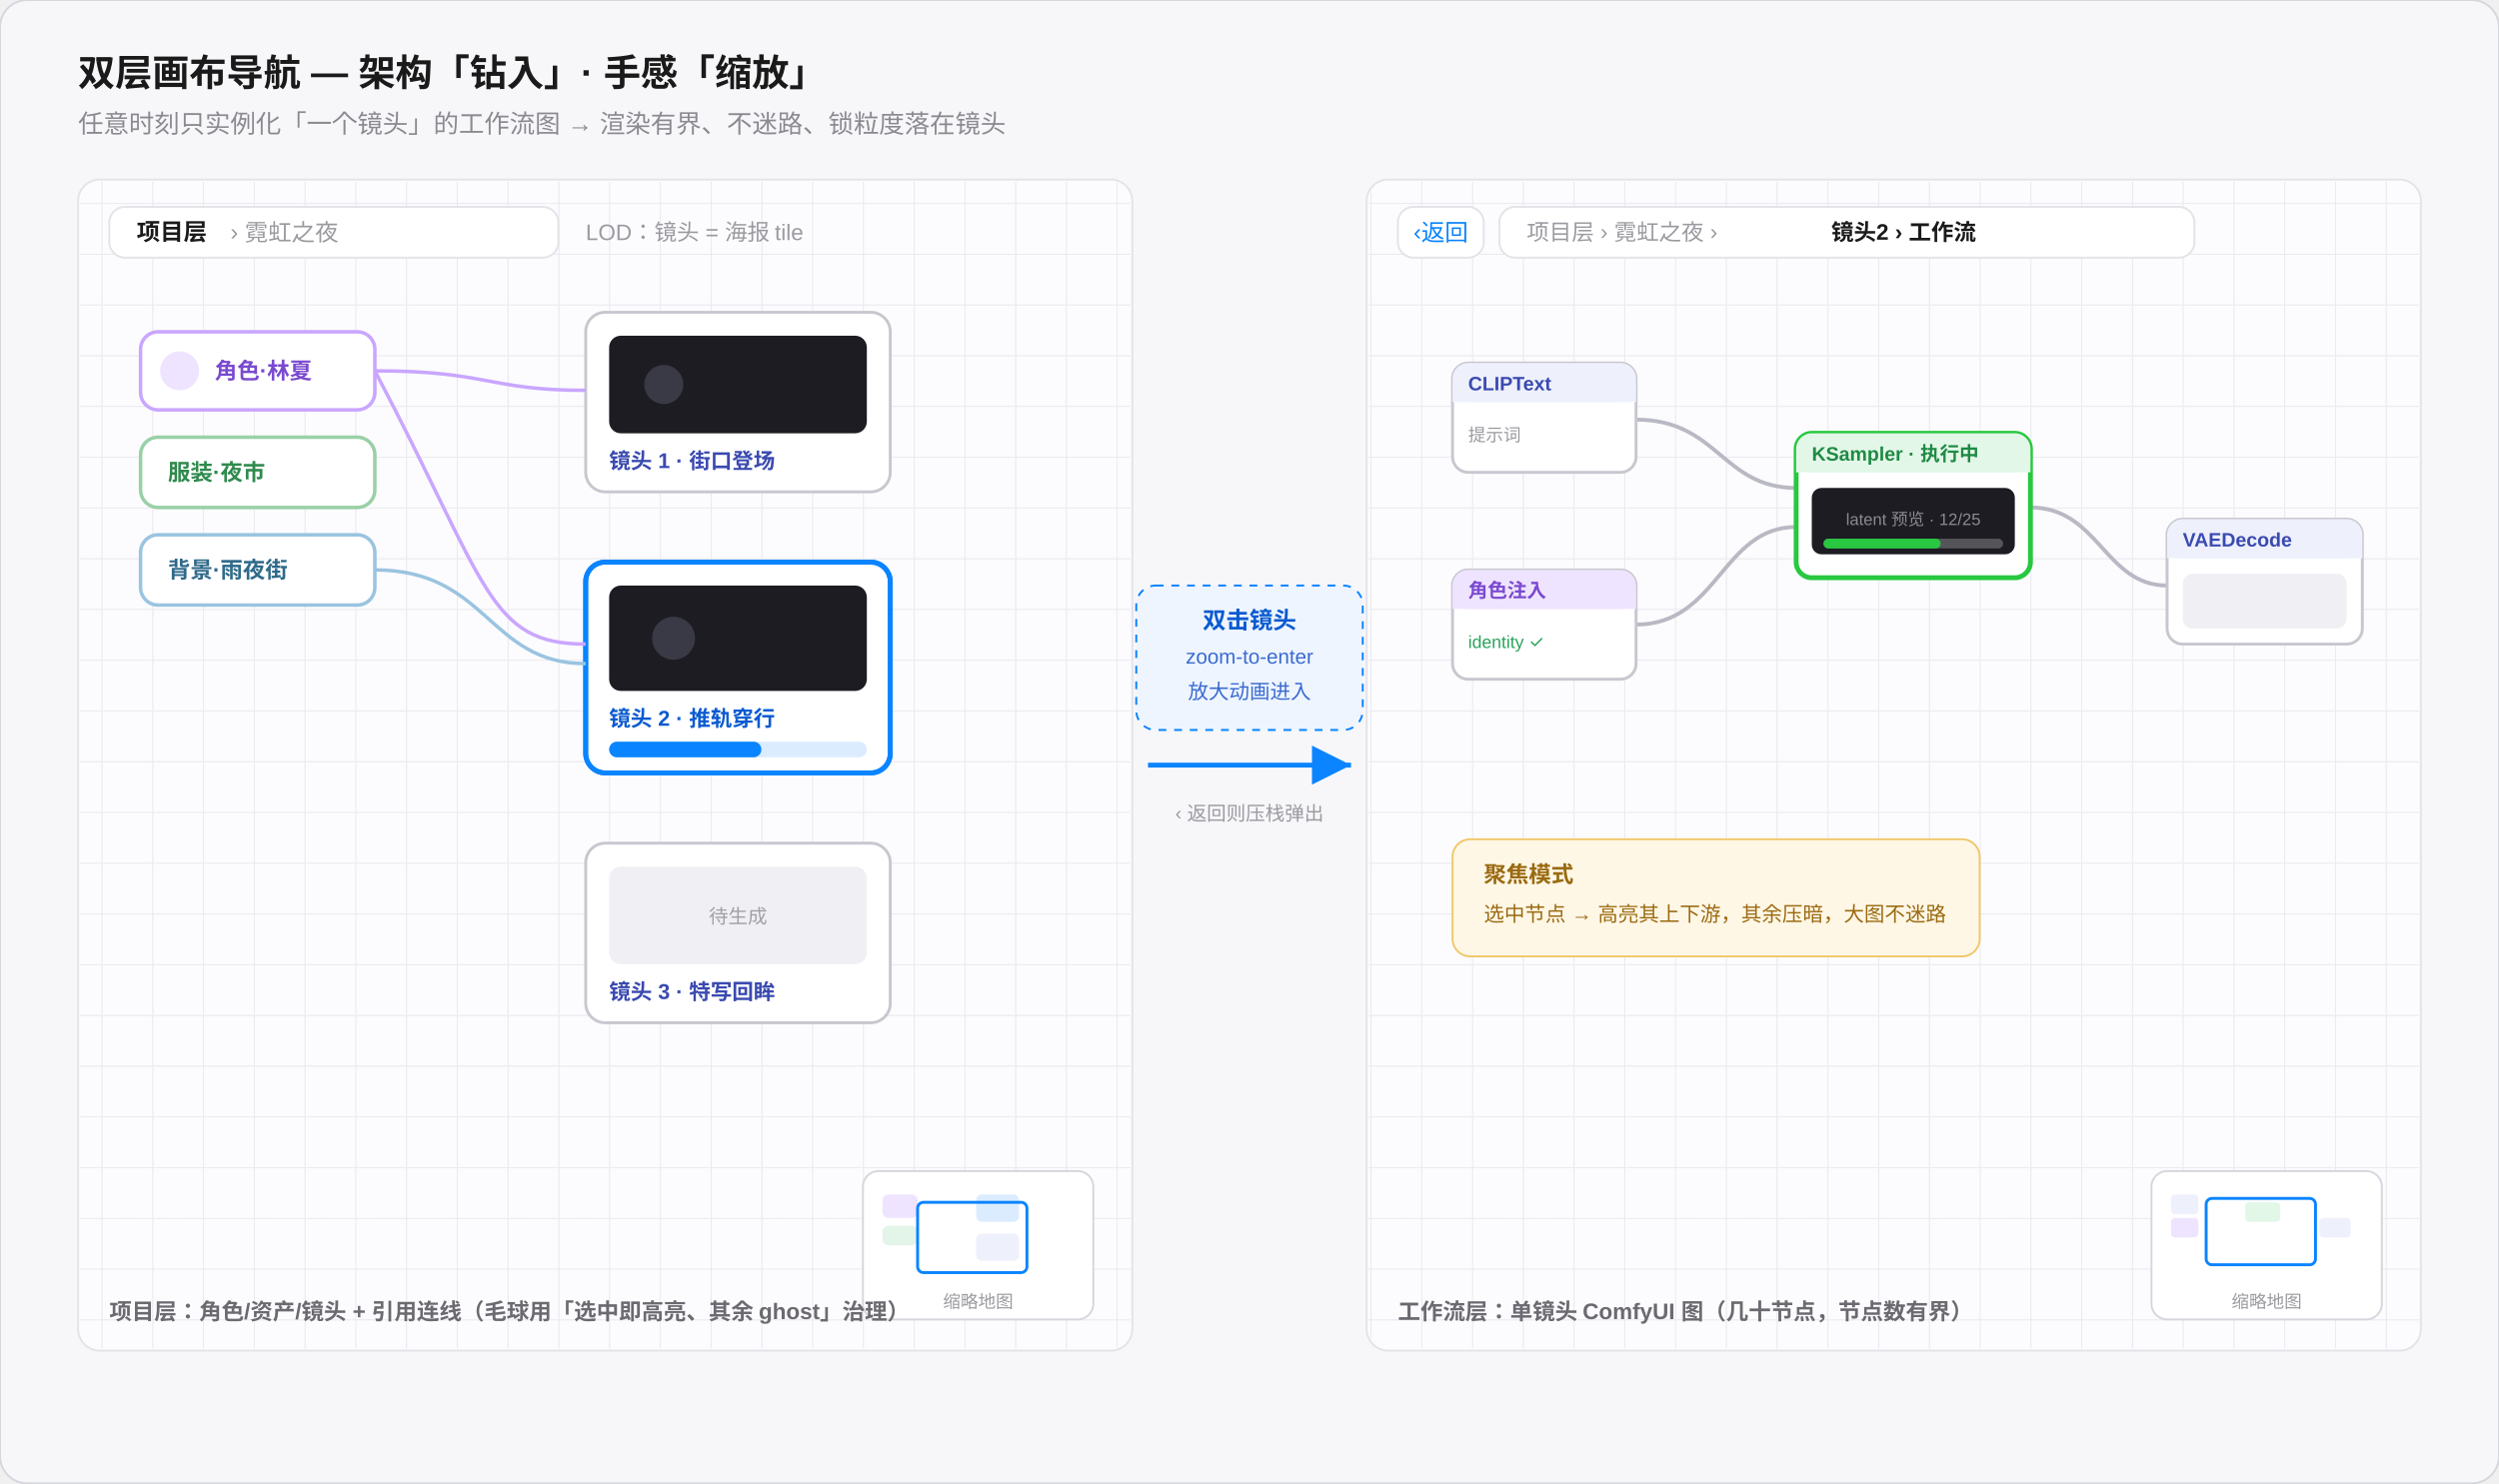
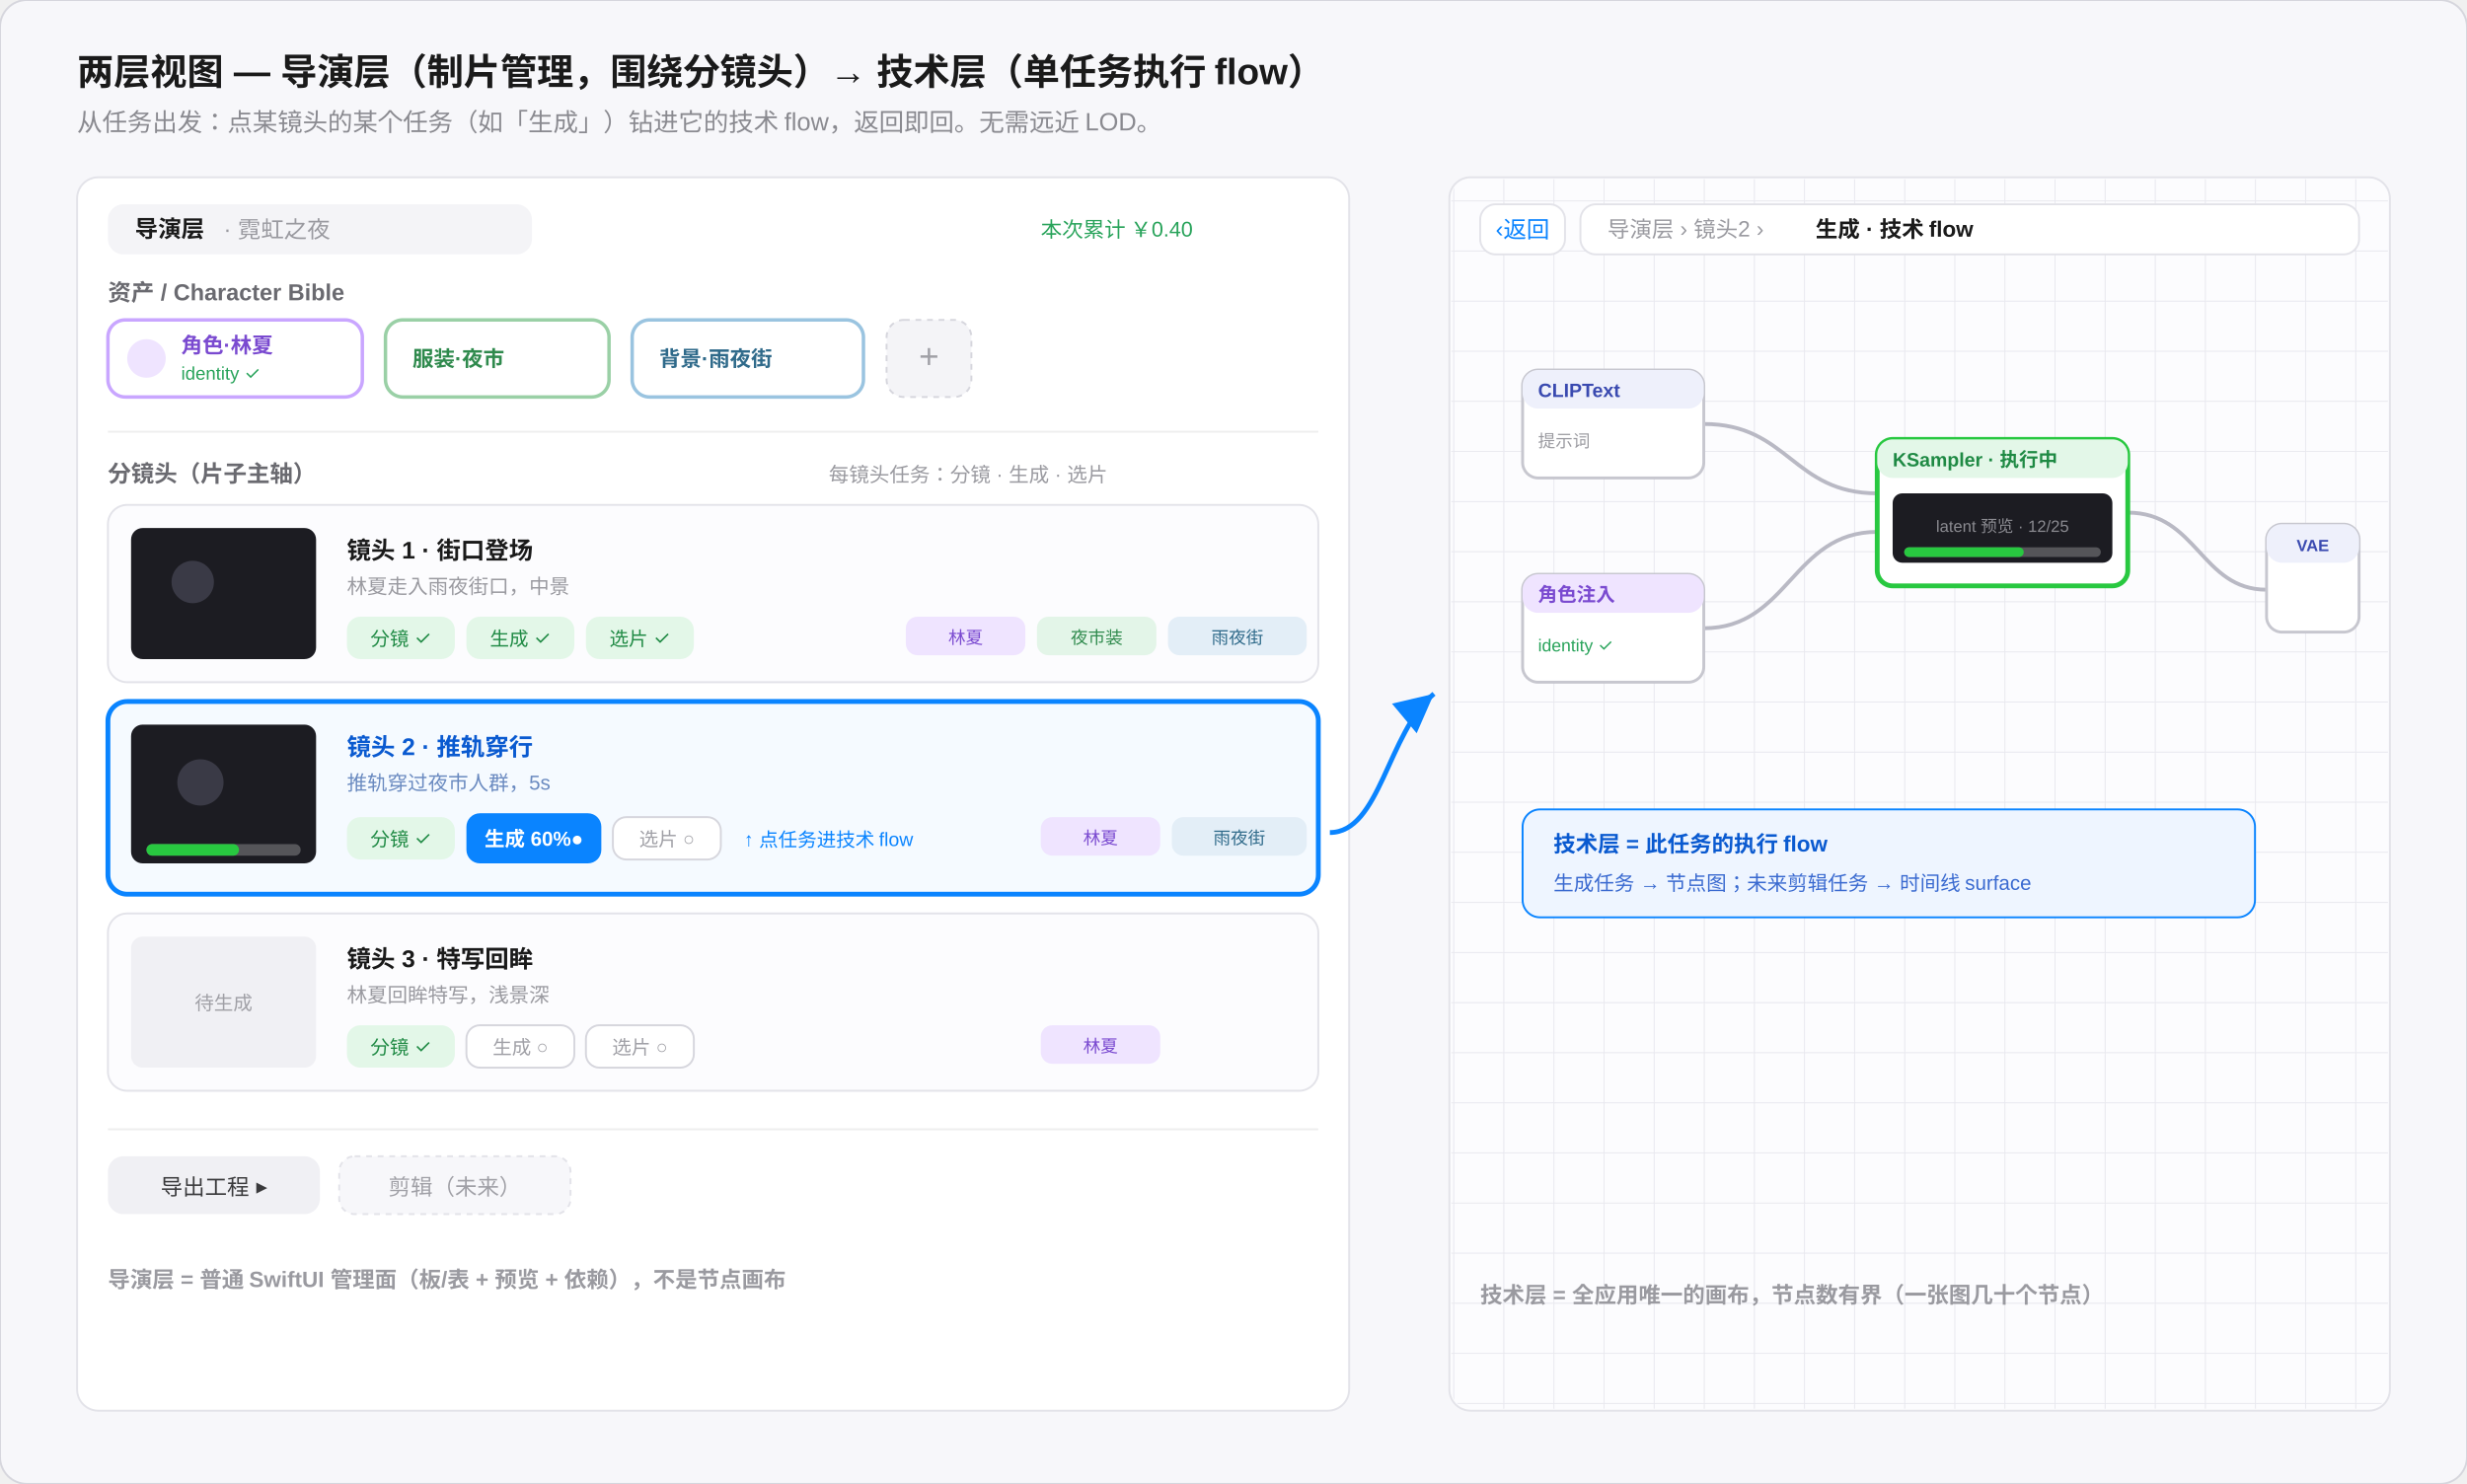
- <svg xmlns="http://www.w3.org/2000/svg" viewBox="0 0 1280 760" font-family="-apple-system, 'Helvetica Neue', Arial, 'PingFang SC', sans-serif">
+ <svg xmlns="http://www.w3.org/2000/svg" viewBox="0 0 1280 770" font-family="-apple-system, 'Helvetica Neue', Arial, 'PingFang SC', sans-serif">
  <defs>
    <pattern id="grid6" width="26" height="26" patternUnits="userSpaceOnUse">
      <path d="M26 0 H0 V26" fill="none" stroke="#e9e9ef" stroke-width="1" />
    </pattern>
    <marker id="arrow6" markerWidth="12" markerHeight="12" refX="8" refY="4" orient="auto">
      <path d="M0 0 L8 4 L0 8 z" fill="#0a84ff" />
    </marker>
  </defs>
-   <rect width="1280" height="760" rx="14" fill="#f7f7fa" stroke="#d6d6dd" />
-   <text x="40" y="44" font-size="19" fill="#1a1a1a" font-weight="700">双层画布导航 — 架构「钻入」· 手感「缩放」</text>
-   <text x="40" y="68" font-size="13" fill="#8a8a90">任意时刻只实例化「一个镜头」的工作流图 → 渲染有界、不迷路、锁粒度落在镜头</text>
-   <rect x="40" y="92" width="540" height="600" rx="11" fill="#fcfcfe" stroke="#e3e3e9" />
-   <rect x="41" y="93" width="538" height="598" rx="10" fill="url(#grid6)" />
-   <rect x="56" y="106" width="230" height="26" rx="8" fill="#ffffff" stroke="#e3e3e9" />
-   <text x="70" y="123" font-size="12" fill="#1a1a1a" font-weight="600">项目层</text>
-   <text x="118" y="123" font-size="12" fill="#9a9aa0">›  霓虹之夜</text>
-   <text x="300" y="123" font-size="11.5" fill="#9a9aa0">LOD：镜头 = 海报 tile</text>
-   <rect x="72" y="170" width="120" height="40" rx="9" fill="#ffffff" stroke="#c9a6ff" stroke-width="1.8" />
-   <circle cx="92" cy="190" r="10" fill="#efe4ff" />
-   <text x="110" y="194" font-size="11.5" fill="#7a4ad0" font-weight="600">角色·林夏</text>
-   <rect x="72" y="224" width="120" height="36" rx="9" fill="#ffffff" stroke="#9ad0a6" stroke-width="1.8" />
-   <text x="86" y="246" font-size="11.5" fill="#2f8a4d" font-weight="600">服装·夜市</text>
-   <rect x="72" y="274" width="120" height="36" rx="9" fill="#ffffff" stroke="#9ac4e0" stroke-width="1.8" />
-   <text x="86" y="296" font-size="11.5" fill="#2f6a8a" font-weight="600">背景·雨夜街</text>
-   <g>
-     <rect x="300" y="160" width="156" height="92" rx="10" fill="#ffffff" stroke="#c7c7cf" stroke-width="1.5" />
-     <rect x="312" y="172" width="132" height="50" rx="6" fill="#1c1c22" />
-     <circle cx="340" cy="197" r="10" fill="#3a3a46" />
-     <text x="312" y="240" font-size="11" fill="#3a4ab0" font-weight="600">镜头 1 · 街口登场</text>
-     <rect x="300" y="288" width="156" height="108" rx="10" fill="#ffffff" stroke="#0a84ff" stroke-width="2.5" />
-     <rect x="312" y="300" width="132" height="54" rx="6" fill="#1c1c22" />
-     <circle cx="345" cy="327" r="11" fill="#3a3a46" />
-     <text x="312" y="372" font-size="11" fill="#0a5ad0" font-weight="700">镜头 2 · 推轨穿行</text>
-     <rect x="312" y="380" width="132" height="8" rx="4" fill="#dcecff" />
-     <rect x="312" y="380" width="78" height="8" rx="4" fill="#0a84ff" />
-     <rect x="300" y="288" width="156" height="108" rx="10" fill="none" stroke="#0a84ff" stroke-width="2.5" />
-     <rect x="300" y="432" width="156" height="92" rx="10" fill="#ffffff" stroke="#c7c7cf" stroke-width="1.5" />
-     <rect x="312" y="444" width="132" height="50" rx="6" fill="#f0f0f4" />
-     <text x="378" y="473" font-size="10" fill="#a0a0a6" text-anchor="middle">待生成</text>
-     <text x="312" y="512" font-size="11" fill="#3a4ab0" font-weight="600">镜头 3 · 特写回眸</text>
+   <rect width="1280" height="770" rx="14" fill="#f7f7fa" stroke="#d6d6dd" />
+   <text x="40" y="44" font-size="19" fill="#1a1a1a" font-weight="700">两层视图 — 导演层（制片管理，围绕分镜头）→ 技术层（单任务执行 flow）</text>
+   <text x="40" y="68" font-size="13" fill="#8a8a90">从任务出发：点某镜头的某个任务（如「生成」）钻进它的技术 flow，返回即回。无需远近 LOD。</text>
+   <rect x="40" y="92" width="660" height="640" rx="11" fill="#ffffff" stroke="#e3e3e9" />
+   <rect x="56" y="106" width="220" height="26" rx="8" fill="#f4f4f7" />
+   <text x="70" y="123" font-size="12" fill="#1a1a1a" font-weight="700">导演层</text>
+   <text x="116" y="123" font-size="12" fill="#9a9aa0">· 霓虹之夜</text>
+   <text x="540" y="123" font-size="11" fill="#28a35a">本次累计 ￥0.40</text>
+   <text x="56" y="156" font-size="12" fill="#6a6a70" font-weight="700">资产 / Character Bible</text>
+   <rect x="56" y="166" width="132" height="40" rx="9" fill="#ffffff" stroke="#c9a6ff" stroke-width="1.8" />
+   <circle cx="76" cy="186" r="10" fill="#efe4ff" />
+   <text x="94" y="183" font-size="11" fill="#7a4ad0" font-weight="600">角色·林夏</text>
+   <text x="94" y="197" font-size="9.5" fill="#28a35a">identity ✓</text>
+   <rect x="200" y="166" width="116" height="40" rx="9" fill="#ffffff" stroke="#9ad0a6" stroke-width="1.8" />
+   <text x="214" y="190" font-size="11" fill="#2f8a4d" font-weight="600">服装·夜市</text>
+   <rect x="328" y="166" width="120" height="40" rx="9" fill="#ffffff" stroke="#9ac4e0" stroke-width="1.8" />
+   <text x="342" y="190" font-size="11" fill="#2f6a8a" font-weight="600">背景·雨夜街</text>
+   <rect x="460" y="166" width="44" height="40" rx="9" fill="#f4f4f7" stroke="#d6d6dd" stroke-dasharray="3" />
+   <text x="482" y="191" font-size="18" fill="#a0a0a6" text-anchor="middle">+</text>
+   <line x1="56" y1="224" x2="684" y2="224" stroke="#eee" />
+   <text x="56" y="250" font-size="12" fill="#6a6a70" font-weight="700">分镜头（片子主轴）</text>
+   <text x="430" y="250" font-size="10.5" fill="#9a9aa0">每镜头任务：分镜 · 生成 · 选片</text>
+   <rect x="56" y="262" width="628" height="92" rx="10" fill="#fcfcfe" stroke="#e3e3e9" />
+   <rect x="68" y="274" width="96" height="68" rx="6" fill="#1c1c22" />
+   <circle cx="100" cy="302" r="11" fill="#3a3a46" />
+   <text x="180" y="290" font-size="12.5" fill="#1a1a1a" font-weight="700">镜头 1 · 街口登场</text>
+   <text x="180" y="308" font-size="10.5" fill="#9a9aa0">林夏走入雨夜街口，中景</text>
+   <rect x="180" y="320" width="56" height="22" rx="7" fill="#e3f7e8" />
+   <text x="208" y="335" font-size="10" fill="#1f8a44" text-anchor="middle">分镜 ✓</text>
+   <rect x="242" y="320" width="56" height="22" rx="7" fill="#e3f7e8" />
+   <text x="270" y="335" font-size="10" fill="#1f8a44" text-anchor="middle">生成 ✓</text>
+   <rect x="304" y="320" width="56" height="22" rx="7" fill="#e3f7e8" />
+   <text x="332" y="335" font-size="10" fill="#1f8a44" text-anchor="middle">选片 ✓</text>
+   <rect x="470" y="320" width="62" height="20" rx="6" fill="#efe4ff" />
+   <text x="501" y="334" font-size="9" fill="#7a4ad0" text-anchor="middle">林夏</text>
+   <rect x="538" y="320" width="62" height="20" rx="6" fill="#e3f5e8" />
+   <text x="569" y="334" font-size="9" fill="#2f8a4d" text-anchor="middle">夜市装</text>
+   <rect x="606" y="320" width="72" height="20" rx="6" fill="#e3eef7" />
+   <text x="642" y="334" font-size="9" fill="#2f6a8a" text-anchor="middle">雨夜街</text>
+   <rect x="56" y="364" width="628" height="100" rx="10" fill="#f5faff" stroke="#0a84ff" stroke-width="2.5" />
+   <rect x="68" y="376" width="96" height="72" rx="6" fill="#1c1c22" />
+   <circle cx="104" cy="406" r="12" fill="#3a3a46" />
+   <rect x="76" y="438" width="80" height="6" rx="3" fill="rgba(255,255,255,.25)" />
+   <rect x="76" y="438" width="48" height="6" rx="3" fill="#28c840" />
+   <text x="180" y="392" font-size="12.5" fill="#0a5ad0" font-weight="700">镜头 2 · 推轨穿行</text>
+   <text x="180" y="410" font-size="10.5" fill="#6a8ac0">推轨穿过夜市人群，5s</text>
+   <rect x="180" y="424" width="56" height="22" rx="7" fill="#e3f7e8" />
+   <text x="208" y="439" font-size="10" fill="#1f8a44" text-anchor="middle">分镜 ✓</text>
+   <rect x="242" y="422" width="70" height="26" rx="7" fill="#0a84ff" />
+   <text x="277" y="439" font-size="10.5" fill="#fff" text-anchor="middle" font-weight="700">生成 60%●</text>
+   <rect x="318" y="424" width="56" height="22" rx="7" fill="#ffffff" stroke="#d6d6dd" />
+   <text x="346" y="439" font-size="10" fill="#a0a0a6" text-anchor="middle">选片 ○</text>
+   <text x="386" y="439" font-size="10" fill="#0a84ff">↑ 点任务进技术 flow</text>
+   <rect x="540" y="424" width="62" height="20" rx="6" fill="#efe4ff" />
+   <text x="571" y="438" font-size="9" fill="#7a4ad0" text-anchor="middle">林夏</text>
+   <rect x="608" y="424" width="70" height="20" rx="6" fill="#e3eef7" />
+   <text x="643" y="438" font-size="9" fill="#2f6a8a" text-anchor="middle">雨夜街</text>
+   <rect x="56" y="474" width="628" height="92" rx="10" fill="#fcfcfe" stroke="#e3e3e9" />
+   <rect x="68" y="486" width="96" height="68" rx="6" fill="#f0f0f4" />
+   <text x="116" y="524" font-size="10" fill="#a0a0a6" text-anchor="middle">待生成</text>
+   <text x="180" y="502" font-size="12.5" fill="#1a1a1a" font-weight="700">镜头 3 · 特写回眸</text>
+   <text x="180" y="520" font-size="10.5" fill="#9a9aa0">林夏回眸特写，浅景深</text>
+   <rect x="180" y="532" width="56" height="22" rx="7" fill="#e3f7e8" />
+   <text x="208" y="547" font-size="10" fill="#1f8a44" text-anchor="middle">分镜 ✓</text>
+   <rect x="242" y="532" width="56" height="22" rx="7" fill="#ffffff" stroke="#d6d6dd" />
+   <text x="270" y="547" font-size="10" fill="#a0a0a6" text-anchor="middle">生成 ○</text>
+   <rect x="304" y="532" width="56" height="22" rx="7" fill="#ffffff" stroke="#d6d6dd" />
+   <text x="332" y="547" font-size="10" fill="#a0a0a6" text-anchor="middle">选片 ○</text>
+   <rect x="540" y="532" width="62" height="20" rx="6" fill="#efe4ff" />
+   <text x="571" y="546" font-size="9" fill="#7a4ad0" text-anchor="middle">林夏</text>
+   <line x1="56" y1="586" x2="684" y2="586" stroke="#eee" />
+   <rect x="56" y="600" width="110" height="30" rx="8" fill="#f0f0f4" />
+   <text x="111" y="620" font-size="11.5" fill="#3a3a3c" text-anchor="middle">导出工程 ▸</text>
+   <rect x="176" y="600" width="120" height="30" rx="8" fill="#f7f7fa" stroke="#e3e3e9" stroke-dasharray="3" />
+   <text x="236" y="620" font-size="11.5" fill="#a0a0a6" text-anchor="middle">剪辑（未来）</text>
+   <text x="56" y="668" font-size="11.5" fill="#9a9aa0" font-weight="600">导演层 = 普通 SwiftUI 管理面（板/表 + 预览 + 依赖），不是节点画布</text>
+   <path d="M690 432 C716 432 720 380 744 360" stroke="#0a84ff" stroke-width="2.5" fill="none" marker-end="url(#arrow6)" />
+   <rect x="752" y="92" width="488" height="640" rx="11" fill="#fcfcfe" stroke="#e3e3e9" />
+   <rect x="753" y="93" width="486" height="638" rx="10" fill="url(#grid6)" />
+   <rect x="768" y="106" width="44" height="26" rx="8" fill="#ffffff" stroke="#e3e3e9" />
+   <text x="790" y="123" font-size="12" fill="#0a84ff" text-anchor="middle">‹返回</text>
+   <rect x="820" y="106" width="404" height="26" rx="8" fill="#ffffff" stroke="#e3e3e9" />
+   <text x="834" y="123" font-size="11.5" fill="#9a9aa0">导演层 › 镜头2 › </text>
+   <text x="942" y="123" font-size="11.5" fill="#1a1a1a" font-weight="700">生成 · 技术 flow</text>
+   <g stroke="#b9b9c4" stroke-width="2" fill="none">
+     <path d="M884 220 C928 220 930 256 974 256" />
+     <path d="M884 326 C928 326 930 276 974 276" />
+     <path d="M1104 266 C1140 266 1142 306 1176 306" />
  </g>
-   <g stroke="#c9a6ff" stroke-width="1.8" fill="none">
-     <path d="M192 190 C250 190 250 200 300 200" />
-     <path d="M192 190 C250 300 250 330 300 330" />
-   </g>
-   <g stroke="#9ac4e0" stroke-width="1.8" fill="none">
-     <path d="M192 292 C250 292 250 340 300 340" />
-   </g>
-   <rect x="442" y="600" width="118" height="76" rx="8" fill="#ffffff" stroke="#d6d6dd" />
-   <rect x="452" y="612" width="18" height="12" rx="3" fill="#efe4ff" />
-   <rect x="452" y="628" width="18" height="10" rx="3" fill="#e3f5e8" />
-   <rect x="500" y="612" width="22" height="14" rx="3" fill="#dcecff" />
-   <rect x="500" y="632" width="22" height="14" rx="3" fill="#eef0fb" />
-   <rect x="470" y="616" width="56" height="36" rx="3" fill="none" stroke="#0a84ff" stroke-width="1.5" />
-   <text x="501" y="670" font-size="9" fill="#9a9aa0" text-anchor="middle">缩略地图</text>
-   <text x="56" y="676" font-size="11.5" fill="#6a6a70" font-weight="600">项目层：角色/资产/镜头 + 引用连线（毛球用「选中即高亮、其余 ghost」治理）</text>
-   <path d="M588 392 C636 392 636 392 692 392" stroke="#0a84ff" stroke-width="2.5" fill="none" marker-end="url(#arrow6)" />
-   <rect x="582" y="300" width="116" height="74" rx="10" fill="#eef5ff" stroke="#0a84ff" stroke-dasharray="4" />
-   <text x="640" y="322" font-size="12" fill="#0a5ad0" text-anchor="middle" font-weight="700">双击镜头</text>
-   <text x="640" y="340" font-size="10.5" fill="#3a6ad0" text-anchor="middle">zoom-to-enter</text>
-   <text x="640" y="358" font-size="10.5" fill="#3a6ad0" text-anchor="middle">放大动画进入</text>
-   <text x="640" y="420" font-size="10" fill="#9a9aa0" text-anchor="middle">‹ 返回则压栈弹出</text>
-   <rect x="700" y="92" width="540" height="600" rx="11" fill="#fcfcfe" stroke="#e3e3e9" />
-   <rect x="701" y="93" width="538" height="598" rx="10" fill="url(#grid6)" />
-   <rect x="716" y="106" width="44" height="26" rx="8" fill="#ffffff" stroke="#e3e3e9" />
-   <text x="738" y="123" font-size="12" fill="#0a84ff" text-anchor="middle">‹返回</text>
-   <rect x="768" y="106" width="356" height="26" rx="8" fill="#ffffff" stroke="#e3e3e9" />
-   <text x="782" y="123" font-size="11.5" fill="#9a9aa0">项目层 › 霓虹之夜 › </text>
-   <text x="938" y="123" font-size="11.5" fill="#1a1a1a" font-weight="700">镜头2 › 工作流</text>
-   <g stroke="#b9b9c4" stroke-width="2" fill="none">
-     <path d="M838 215 C880 215 882 250 920 250" />
-     <path d="M838 320 C880 320 882 270 920 270" />
-     <path d="M1040 260 C1075 260 1078 300 1110 300" />
-   </g>
-   <rect x="744" y="186" width="94" height="56" rx="8" fill="#ffffff" stroke="#c7c7cf" stroke-width="1.5" />
-   <rect x="744" y="186" width="94" height="20" rx="8" fill="#eef0fb" />
-   <rect x="744" y="198" width="94" height="8" fill="#eef0fb" />
-   <text x="752" y="200" font-size="10" fill="#3a4ab0" font-weight="600">CLIPText</text>
-   <text x="752" y="226" font-size="9" fill="#9a9aa0">提示词</text>
-   <rect x="744" y="292" width="94" height="56" rx="8" fill="#ffffff" stroke="#c7c7cf" stroke-width="1.5" />
-   <rect x="744" y="292" width="94" height="20" rx="8" fill="#efe4ff" />
-   <rect x="744" y="304" width="94" height="8" fill="#efe4ff" />
-   <text x="752" y="306" font-size="10" fill="#7a4ad0" font-weight="600">角色注入</text>
-   <text x="752" y="332" font-size="9" fill="#28a35a">identity ✓</text>
-   <rect x="920" y="222" width="120" height="74" rx="8" fill="#ffffff" stroke="#28c840" stroke-width="2.5" />
-   <rect x="920" y="222" width="120" height="20" rx="8" fill="#e3f7e8" />
-   <rect x="920" y="234" width="120" height="8" fill="#e3f7e8" />
-   <text x="928" y="236" font-size="10" fill="#1f8a44" font-weight="700">KSampler · 执行中</text>
-   <rect x="928" y="250" width="104" height="34" rx="5" fill="#1c1c22" />
-   <rect x="934" y="276" width="92" height="5" rx="2.5" fill="rgba(255,255,255,.25)" />
-   <rect x="934" y="276" width="60" height="5" rx="2.5" fill="#28c840" />
-   <text x="980" y="269" font-size="8.5" fill="#8a8a90" text-anchor="middle">latent 预览 · 12/25</text>
-   <rect x="1110" y="266" width="100" height="64" rx="8" fill="#ffffff" stroke="#c7c7cf" stroke-width="1.5" />
-   <rect x="1110" y="266" width="100" height="20" rx="8" fill="#eef0fb" />
-   <rect x="1110" y="278" width="100" height="8" fill="#eef0fb" />
-   <text x="1118" y="280" font-size="10" fill="#3a4ab0" font-weight="600">VAEDecode</text>
-   <rect x="1118" y="294" width="84" height="28" rx="5" fill="#f0f0f4" />
-   <rect x="744" y="430" width="270" height="60" rx="9" fill="#fff7e6" stroke="#f0c869" />
-   <text x="760" y="452" font-size="11.5" fill="#9a6a10" font-weight="600">聚焦模式</text>
-   <text x="760" y="472" font-size="10.5" fill="#9a6a10">选中节点 → 高亮其上下游，其余压暗，大图不迷路</text>
-   <rect x="1102" y="600" width="118" height="76" rx="8" fill="#ffffff" stroke="#d6d6dd" />
-   <rect x="1112" y="612" width="14" height="10" rx="2" fill="#eef0fb" />
-   <rect x="1112" y="624" width="14" height="10" rx="2" fill="#efe4ff" />
-   <rect x="1150" y="616" width="18" height="10" rx="2" fill="#e3f7e8" />
-   <rect x="1188" y="624" width="16" height="10" rx="2" fill="#eef0fb" />
-   <rect x="1130" y="614" width="56" height="34" rx="3" fill="none" stroke="#0a84ff" stroke-width="1.5" />
-   <text x="1161" y="670" font-size="9" fill="#9a9aa0" text-anchor="middle">缩略地图</text>
-   <text x="716" y="676" font-size="11.5" fill="#6a6a70" font-weight="600">工作流层：单镜头 ComfyUI 图（几十节点，节点数有界）</text>
+   <rect x="790" y="192" width="94" height="56" rx="8" fill="#ffffff" stroke="#c7c7cf" stroke-width="1.5" />
+   <rect x="790" y="192" width="94" height="20" rx="8" fill="#eef0fb" />
+   <text x="798" y="206" font-size="10" fill="#3a4ab0" font-weight="600">CLIPText</text>
+   <text x="798" y="232" font-size="9" fill="#9a9aa0">提示词</text>
+   <rect x="790" y="298" width="94" height="56" rx="8" fill="#ffffff" stroke="#c7c7cf" stroke-width="1.5" />
+   <rect x="790" y="298" width="94" height="20" rx="8" fill="#efe4ff" />
+   <text x="798" y="312" font-size="10" fill="#7a4ad0" font-weight="600">角色注入</text>
+   <text x="798" y="338" font-size="9" fill="#28a35a">identity ✓</text>
+   <rect x="974" y="228" width="130" height="76" rx="8" fill="#ffffff" stroke="#28c840" stroke-width="2.5" />
+   <rect x="974" y="228" width="130" height="20" rx="8" fill="#e3f7e8" />
+   <text x="982" y="242" font-size="10" fill="#1f8a44" font-weight="700">KSampler · 执行中</text>
+   <rect x="982" y="256" width="114" height="36" rx="5" fill="#1c1c22" />
+   <rect x="988" y="284" width="102" height="5" rx="2.5" fill="rgba(255,255,255,.25)" />
+   <rect x="988" y="284" width="62" height="5" rx="2.5" fill="#28c840" />
+   <text x="1039" y="276" font-size="8.5" fill="#8a8a90" text-anchor="middle">latent 预览 · 12/25</text>
+   <rect x="1176" y="272" width="48" height="56" rx="8" fill="#ffffff" stroke="#c7c7cf" stroke-width="1.5" />
+   <rect x="1176" y="272" width="48" height="20" rx="8" fill="#eef0fb" />
+   <text x="1200" y="286" font-size="8.5" fill="#3a4ab0" text-anchor="middle" font-weight="600">VAE</text>
+   <rect x="790" y="420" width="380" height="56" rx="9" fill="#eef5ff" stroke="#0a84ff" />
+   <text x="806" y="442" font-size="11.5" fill="#0a5ad0" font-weight="700">技术层 = 此任务的执行 flow</text>
+   <text x="806" y="462" font-size="10.5" fill="#3a6ad0">生成任务 → 节点图；未来剪辑任务 → 时间线 surface</text>
+   <text x="768" y="676" font-size="11.5" fill="#9a9aa0" font-weight="600">技术层 = 全应用唯一的画布，节点数有界（一张图几十个节点）</text>
</svg>
